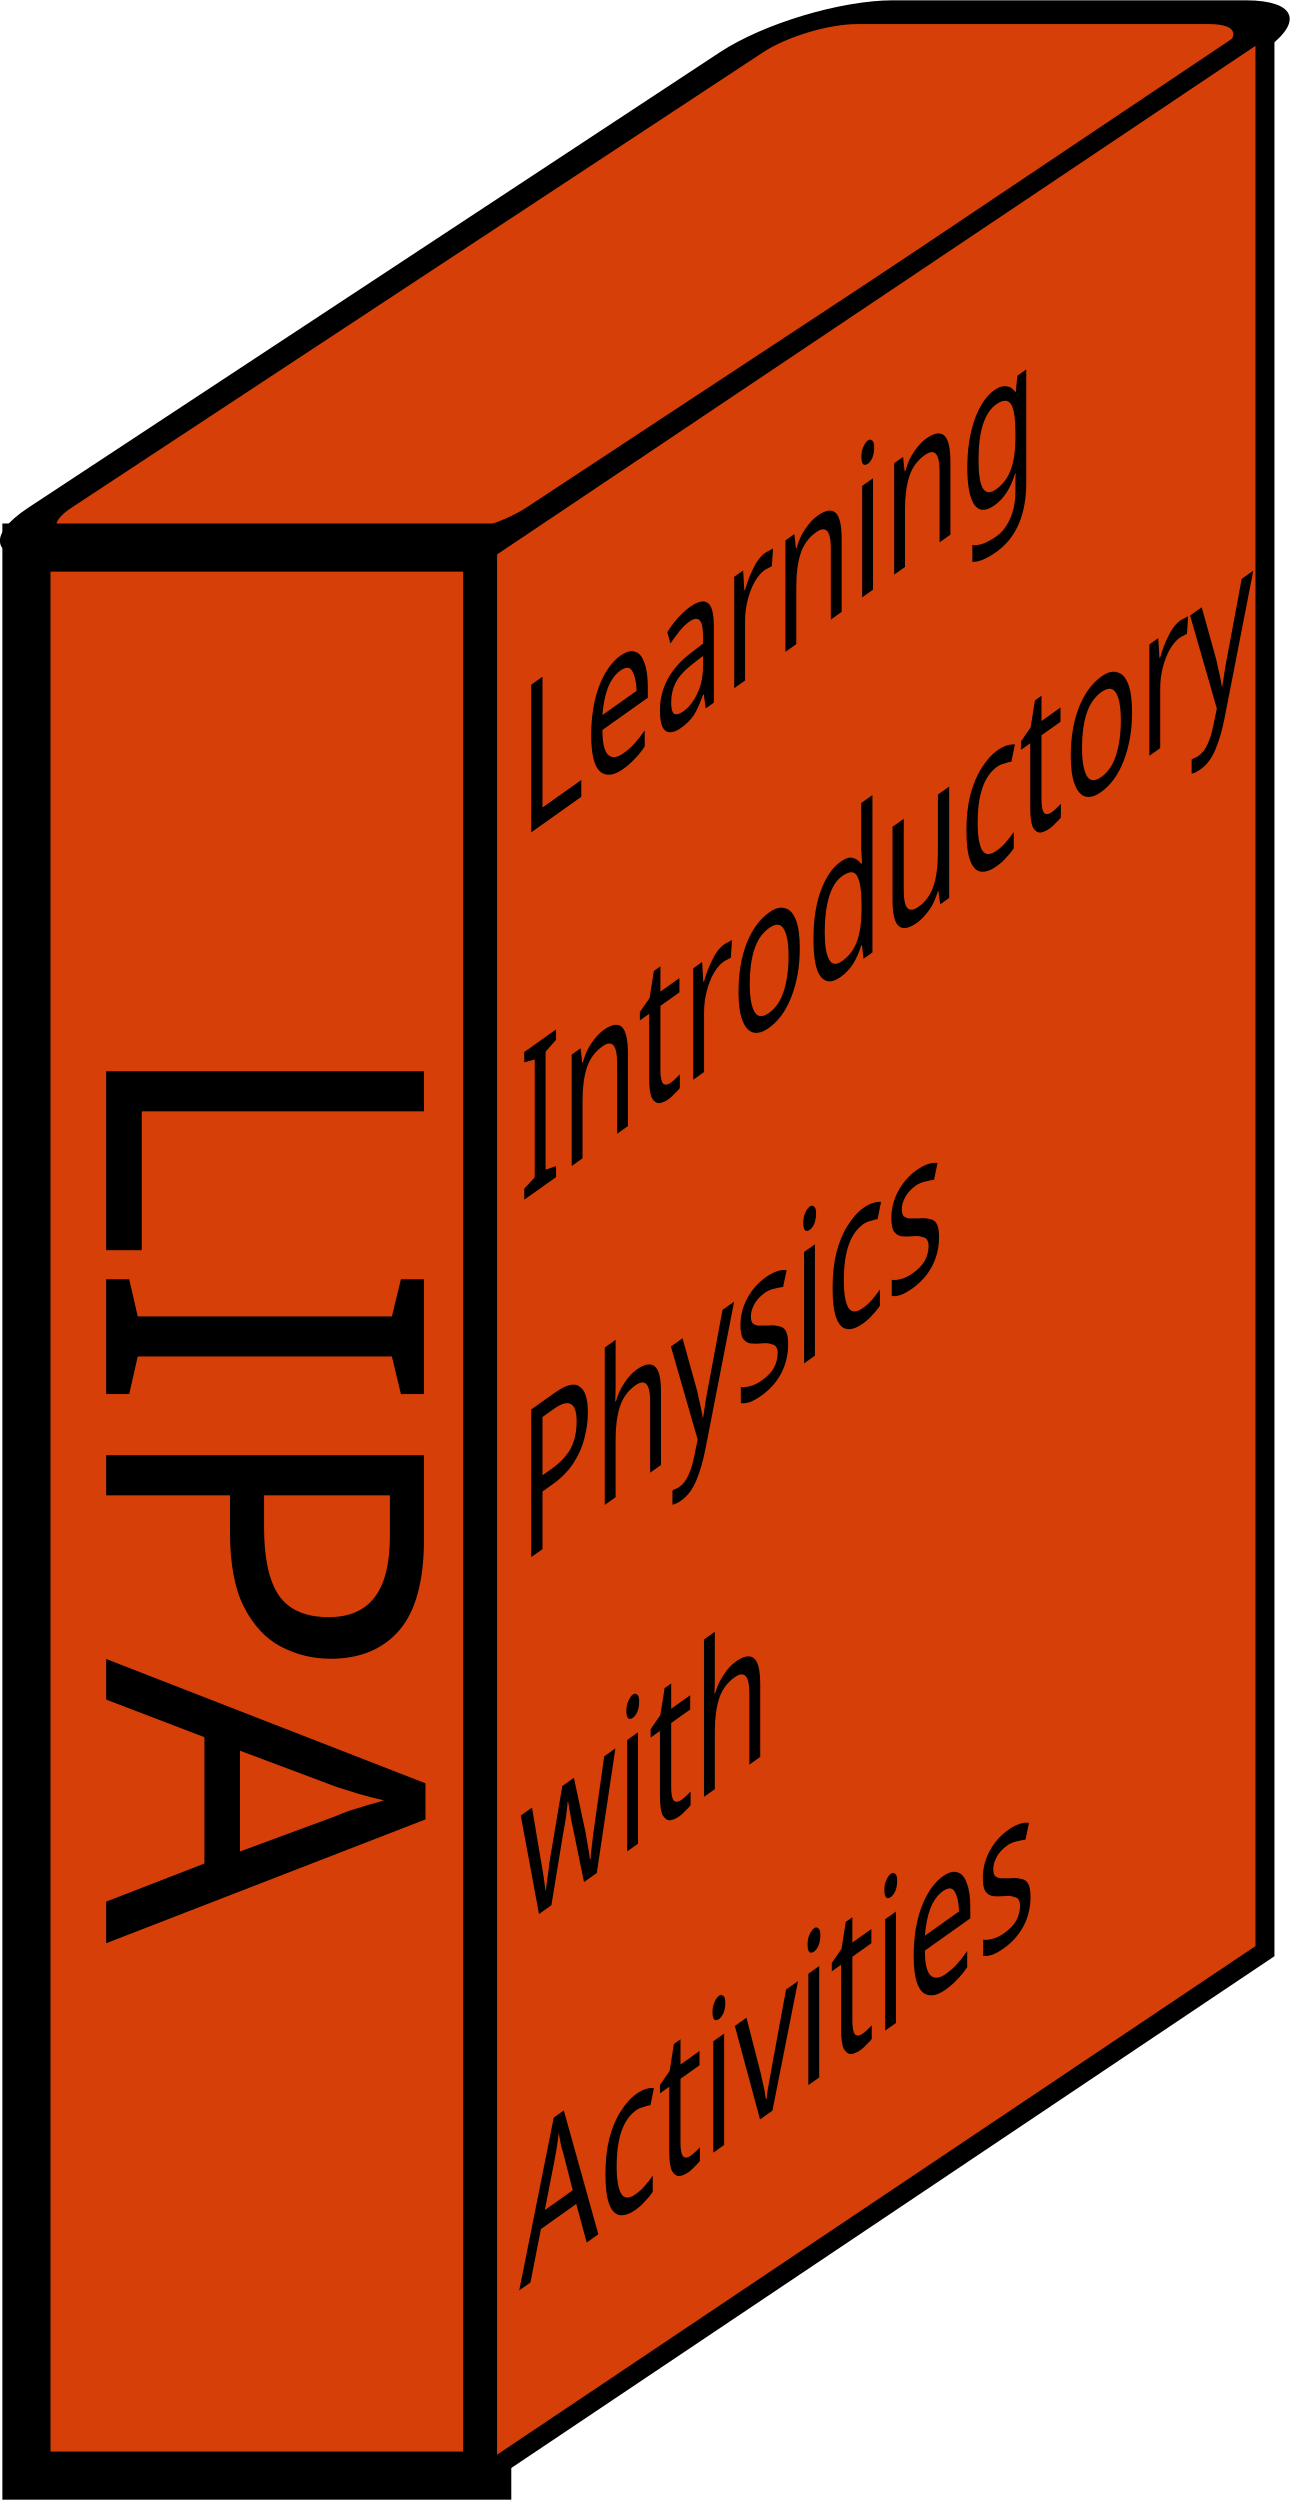
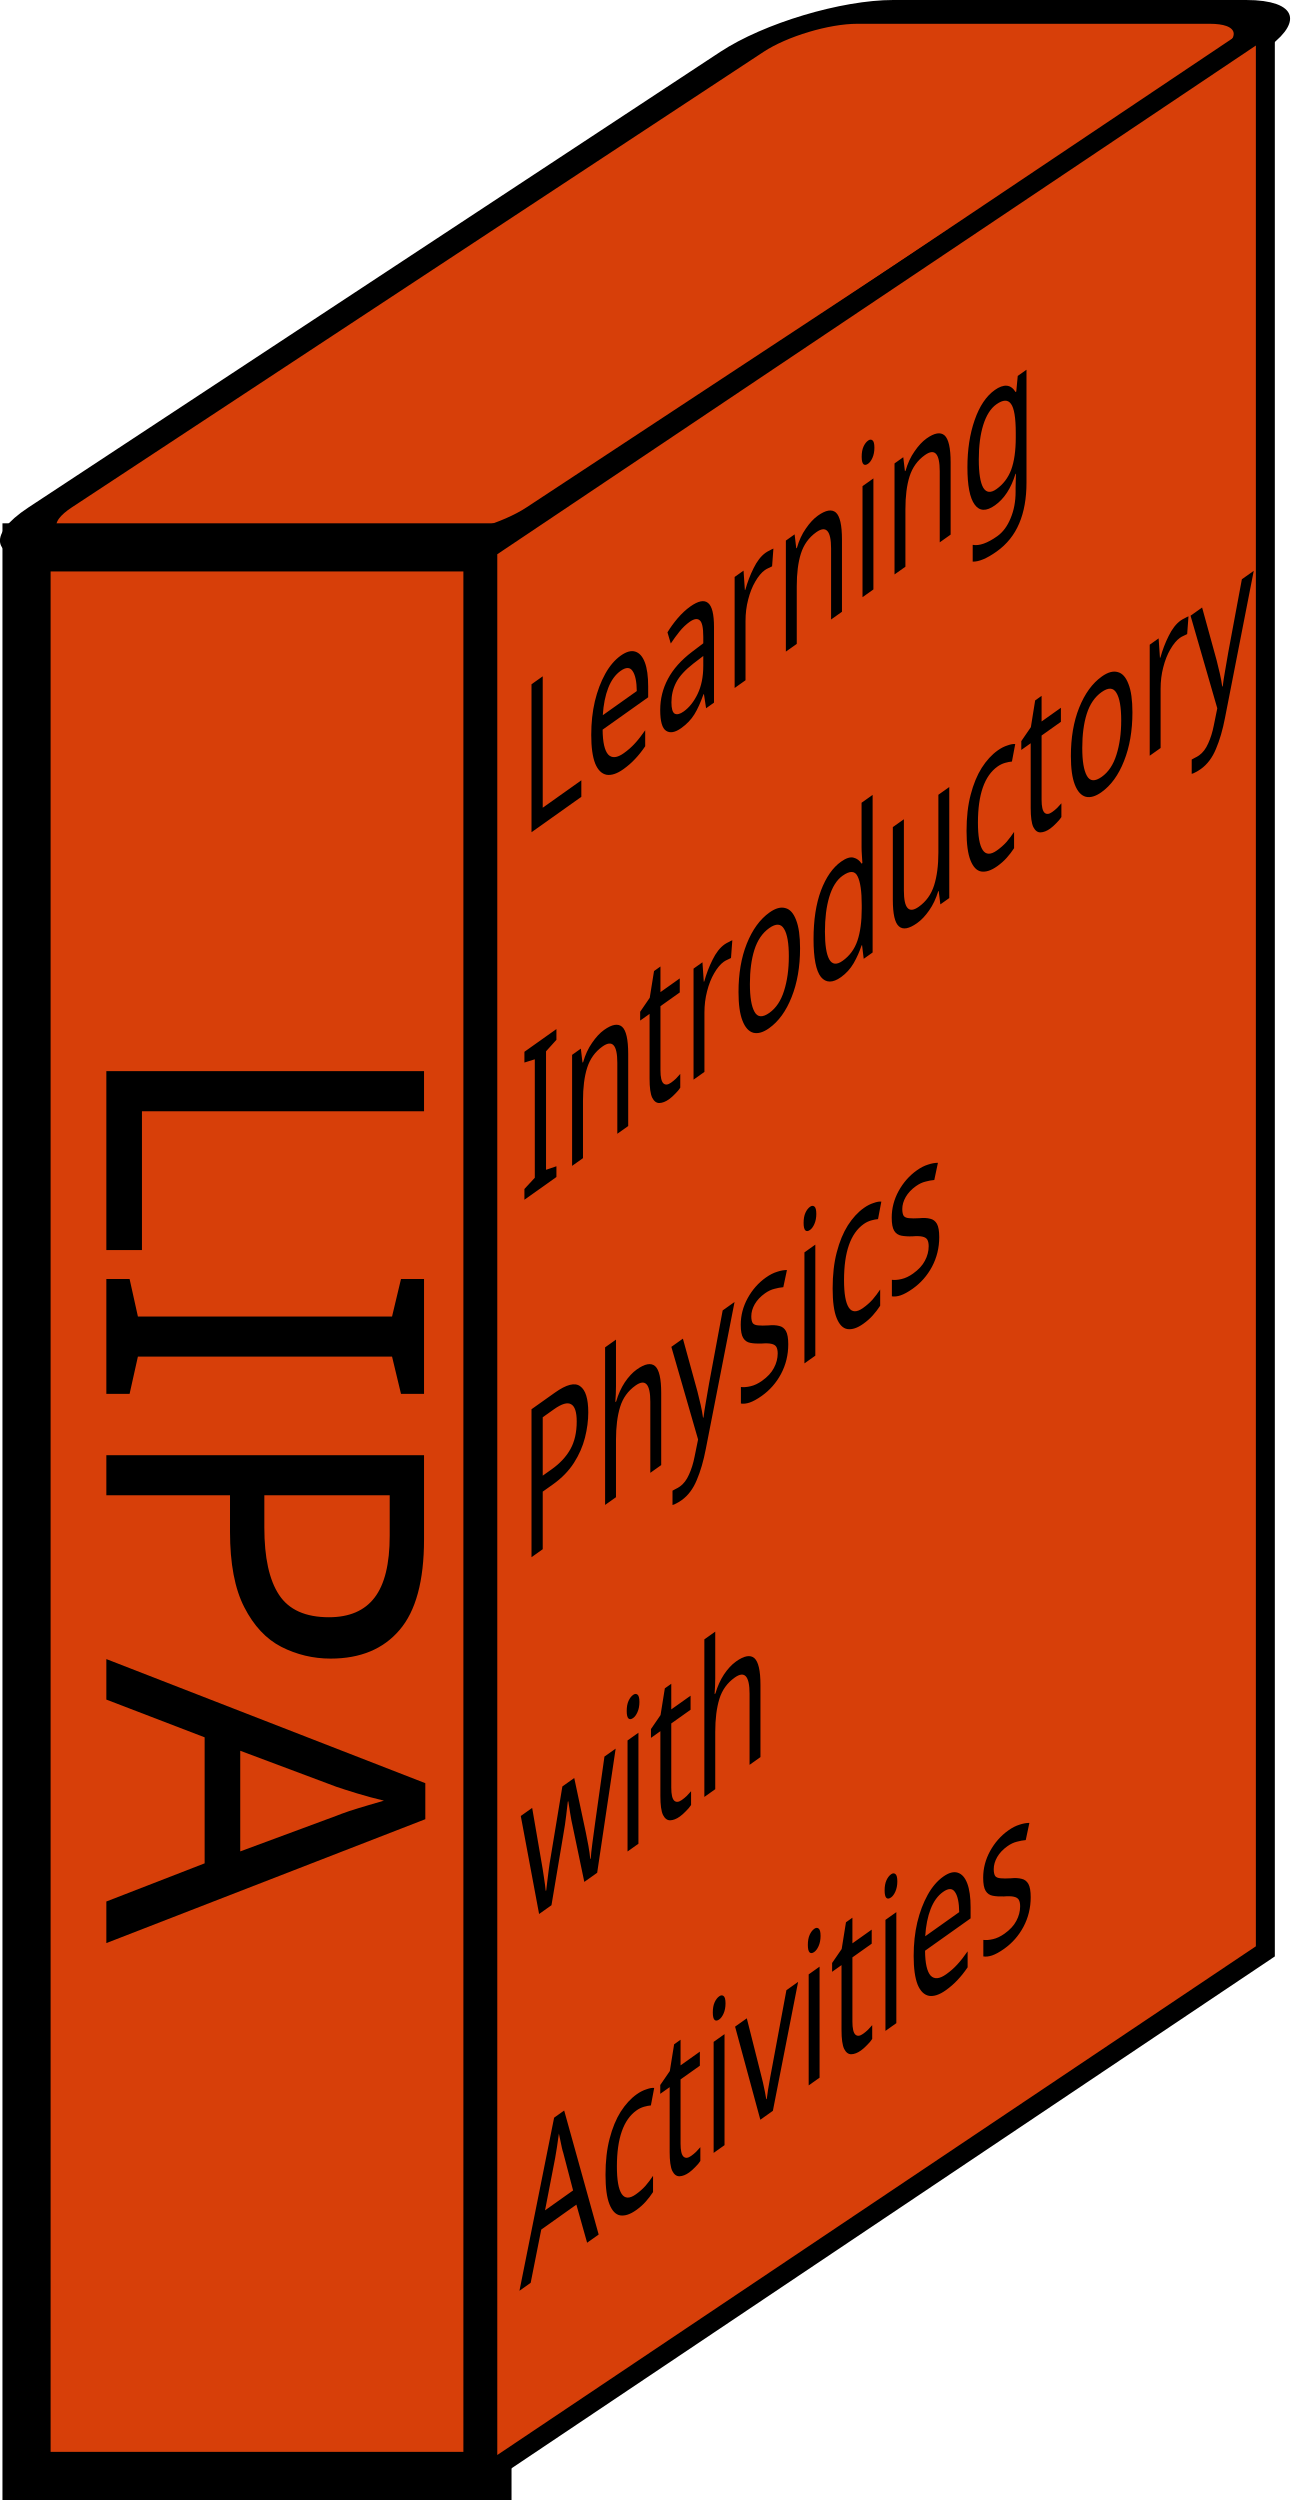
- <svg xmlns="http://www.w3.org/2000/svg" width="1.582in" height="3.067in" viewBox="0 0 40.195 77.906" version="1.1" id="svg8">
+ <svg xmlns="http://www.w3.org/2000/svg" width="3.722in" height="7.213in" viewBox="0 0 94.527 183.21" version="1.1" id="svg8">
  <defs id="defs2">
    <marker orient="auto" refY="0" refX="0" id="Arrow2Mend" style="overflow:visible">
      <path id="path4382" style="fill:#000000;fill-opacity:1;fill-rule:evenodd;stroke:#000000;stroke-width:0.625;stroke-linejoin:round;stroke-opacity:1" d="M 8.719,4.034 -2.207,0.016 8.719,-4.002 c -1.745,2.372 -1.735,5.617 -6e-7,8.035 z" transform="scale(-0.6)" />
    </marker>
    <marker orient="auto" refY="0" refX="0" id="Arrow2Mend-5" style="overflow:visible">
      <path id="path4382-5" style="fill:#000000;fill-opacity:1;fill-rule:evenodd;stroke:#000000;stroke-width:0.625;stroke-linejoin:round;stroke-opacity:1" d="M 8.719,4.034 -2.207,0.016 8.719,-4.002 c -1.745,2.372 -1.735,5.617 -6e-7,8.035 z" transform="scale(-0.6)" />
    </marker>
  </defs>
-   <g id="layer1" transform="translate(-30.47207,-172.3141)">
-     <rect style="fill:#d73f09;fill-opacity:1;stroke:#000000;stroke-width:1.348;stroke-miterlimit:4;stroke-dasharray:none;stroke-dashoffset:0" id="rect863-2" width="15.519" height="30.34" x="317.712" y="313.983" transform="matrix(1,0,-0.8351772,0.5499809,0,0)" rx="2.265" ry="2.265" />
-     <rect style="fill:#d73f09;fill-opacity:1;stroke:#000000;stroke-width:1.5;stroke-miterlimit:4;stroke-dasharray:none;stroke-dashoffset:0" id="rect863" width="14.363" height="60.098" x="31.296" y="189.372" ry="0" rx="0" />
-     <text xml:space="preserve" style="font-size:13.867px;line-height:1.25;font-family:'Book Antiqua';-inkscape-font-specification:'Book Antiqua';letter-spacing:0px;word-spacing:0px;stroke-width:0.743" x="204.352" y="-33.783" id="text871" transform="rotate(90)">
-       <tspan id="tspan869" x="204.352" y="-33.783" style="stroke-width:0.743">LIPA</tspan>
+   <g id="layer1" transform="translate(-3.306188,-119.662)">
+     <rect style="fill:#d73f09;fill-opacity:1;stroke:#000000;stroke-width:3.171;stroke-miterlimit:4;stroke-dasharray:none;stroke-dashoffset:0" id="rect863-2" width="36.495" height="71.351" x="245.155" y="219.16" transform="matrix(1,0,-0.8351772,0.5499809,0,0)" rx="5.326" ry="5.326" />
+     <rect style="fill:#d73f09;fill-opacity:1;stroke:#000000;stroke-width:3.528;stroke-miterlimit:4;stroke-dasharray:none;stroke-dashoffset:0" id="rect863" width="33.778" height="141.332" x="5.245" y="159.776" ry="0" rx="0" />
+     <text xml:space="preserve" style="font-size:32.611px;line-height:1.25;font-family:'Book Antiqua';-inkscape-font-specification:'Book Antiqua';letter-spacing:0px;word-spacing:0px;stroke-width:1.747" x="195.005" y="-11.092" id="text871" transform="rotate(90)">
+       <tspan id="tspan869" x="195.005" y="-11.092" style="stroke-width:1.747">LIPA</tspan>
    </text>
-     <rect style="fill:#d73f09;fill-opacity:1;stroke:#000000;stroke-width:0.712;stroke-miterlimit:4;stroke-dasharray:none;stroke-dashoffset:0" id="rect863-7" width="29.174" height="59.944" x="54.989" y="220.054" transform="matrix(0.8305399,-0.5569592,0,1,0,0)" ry="0" rx="0" />
-     <text xml:space="preserve" style="font-size:4.996px;line-height:1.75;font-family:'Book Antiqua';-inkscape-font-specification:'Book Antiqua';letter-spacing:0px;word-spacing:0px;stroke-width:0.205" x="60.287" y="179.274" id="text867" transform="matrix(0.7739196,-0.5495385,0,1.292124,0,0)">
-       <tspan id="tspan865" x="60.287" y="179.274" style="font-size:4.996px;line-height:1.75;stroke-width:0.205">Learning</tspan>
-       <tspan x="60.287" y="188.016" style="font-size:4.996px;line-height:1.75;stroke-width:0.205" id="tspan903">Introductory</tspan>
-       <tspan x="60.287" y="196.759" style="font-size:4.996px;line-height:1.75;stroke-width:0.205" id="tspan905">Physics</tspan>
-       <tspan x="60.287" y="205.501" style="font-size:4.996px;line-height:1.75;stroke-width:0.205" id="tspan907">with</tspan>
-       <tspan x="60.287" y="214.243" style="font-size:4.996px;line-height:1.75;stroke-width:0.205" id="tspan909">Activities</tspan>
+     <rect style="fill:#d73f09;fill-opacity:1;stroke:#000000;stroke-width:1.674;stroke-miterlimit:4;stroke-dasharray:none;stroke-dashoffset:0" id="rect863-7" width="68.609" height="140.971" x="47.015" y="186.093" transform="matrix(0.8305399,-0.5569592,0,1,0,0)" ry="0" rx="0" />
+     <text xml:space="preserve" style="font-size:11.748px;line-height:1.75;font-family:'Book Antiqua';-inkscape-font-specification:'Book Antiqua';letter-spacing:0px;word-spacing:0px;stroke-width:0.482" x="53.454" y="163.027" id="text867" transform="matrix(0.7739196,-0.5495385,0,1.292124,0,0)">
+       <tspan id="tspan865" x="53.454" y="163.027" style="font-size:11.748px;line-height:1.75;stroke-width:0.482">Learning</tspan>
+       <tspan x="53.454" y="183.586" style="font-size:11.748px;line-height:1.75;stroke-width:0.482" id="tspan903">Introductory</tspan>
+       <tspan x="53.454" y="204.145" style="font-size:11.748px;line-height:1.75;stroke-width:0.482" id="tspan905">Physics</tspan>
+       <tspan x="53.454" y="224.705" style="font-size:11.748px;line-height:1.75;stroke-width:0.482" id="tspan907">with</tspan>
+       <tspan x="53.454" y="245.264" style="font-size:11.748px;line-height:1.75;stroke-width:0.482" id="tspan909">Activities</tspan>
    </text>
  </g>
</svg>
